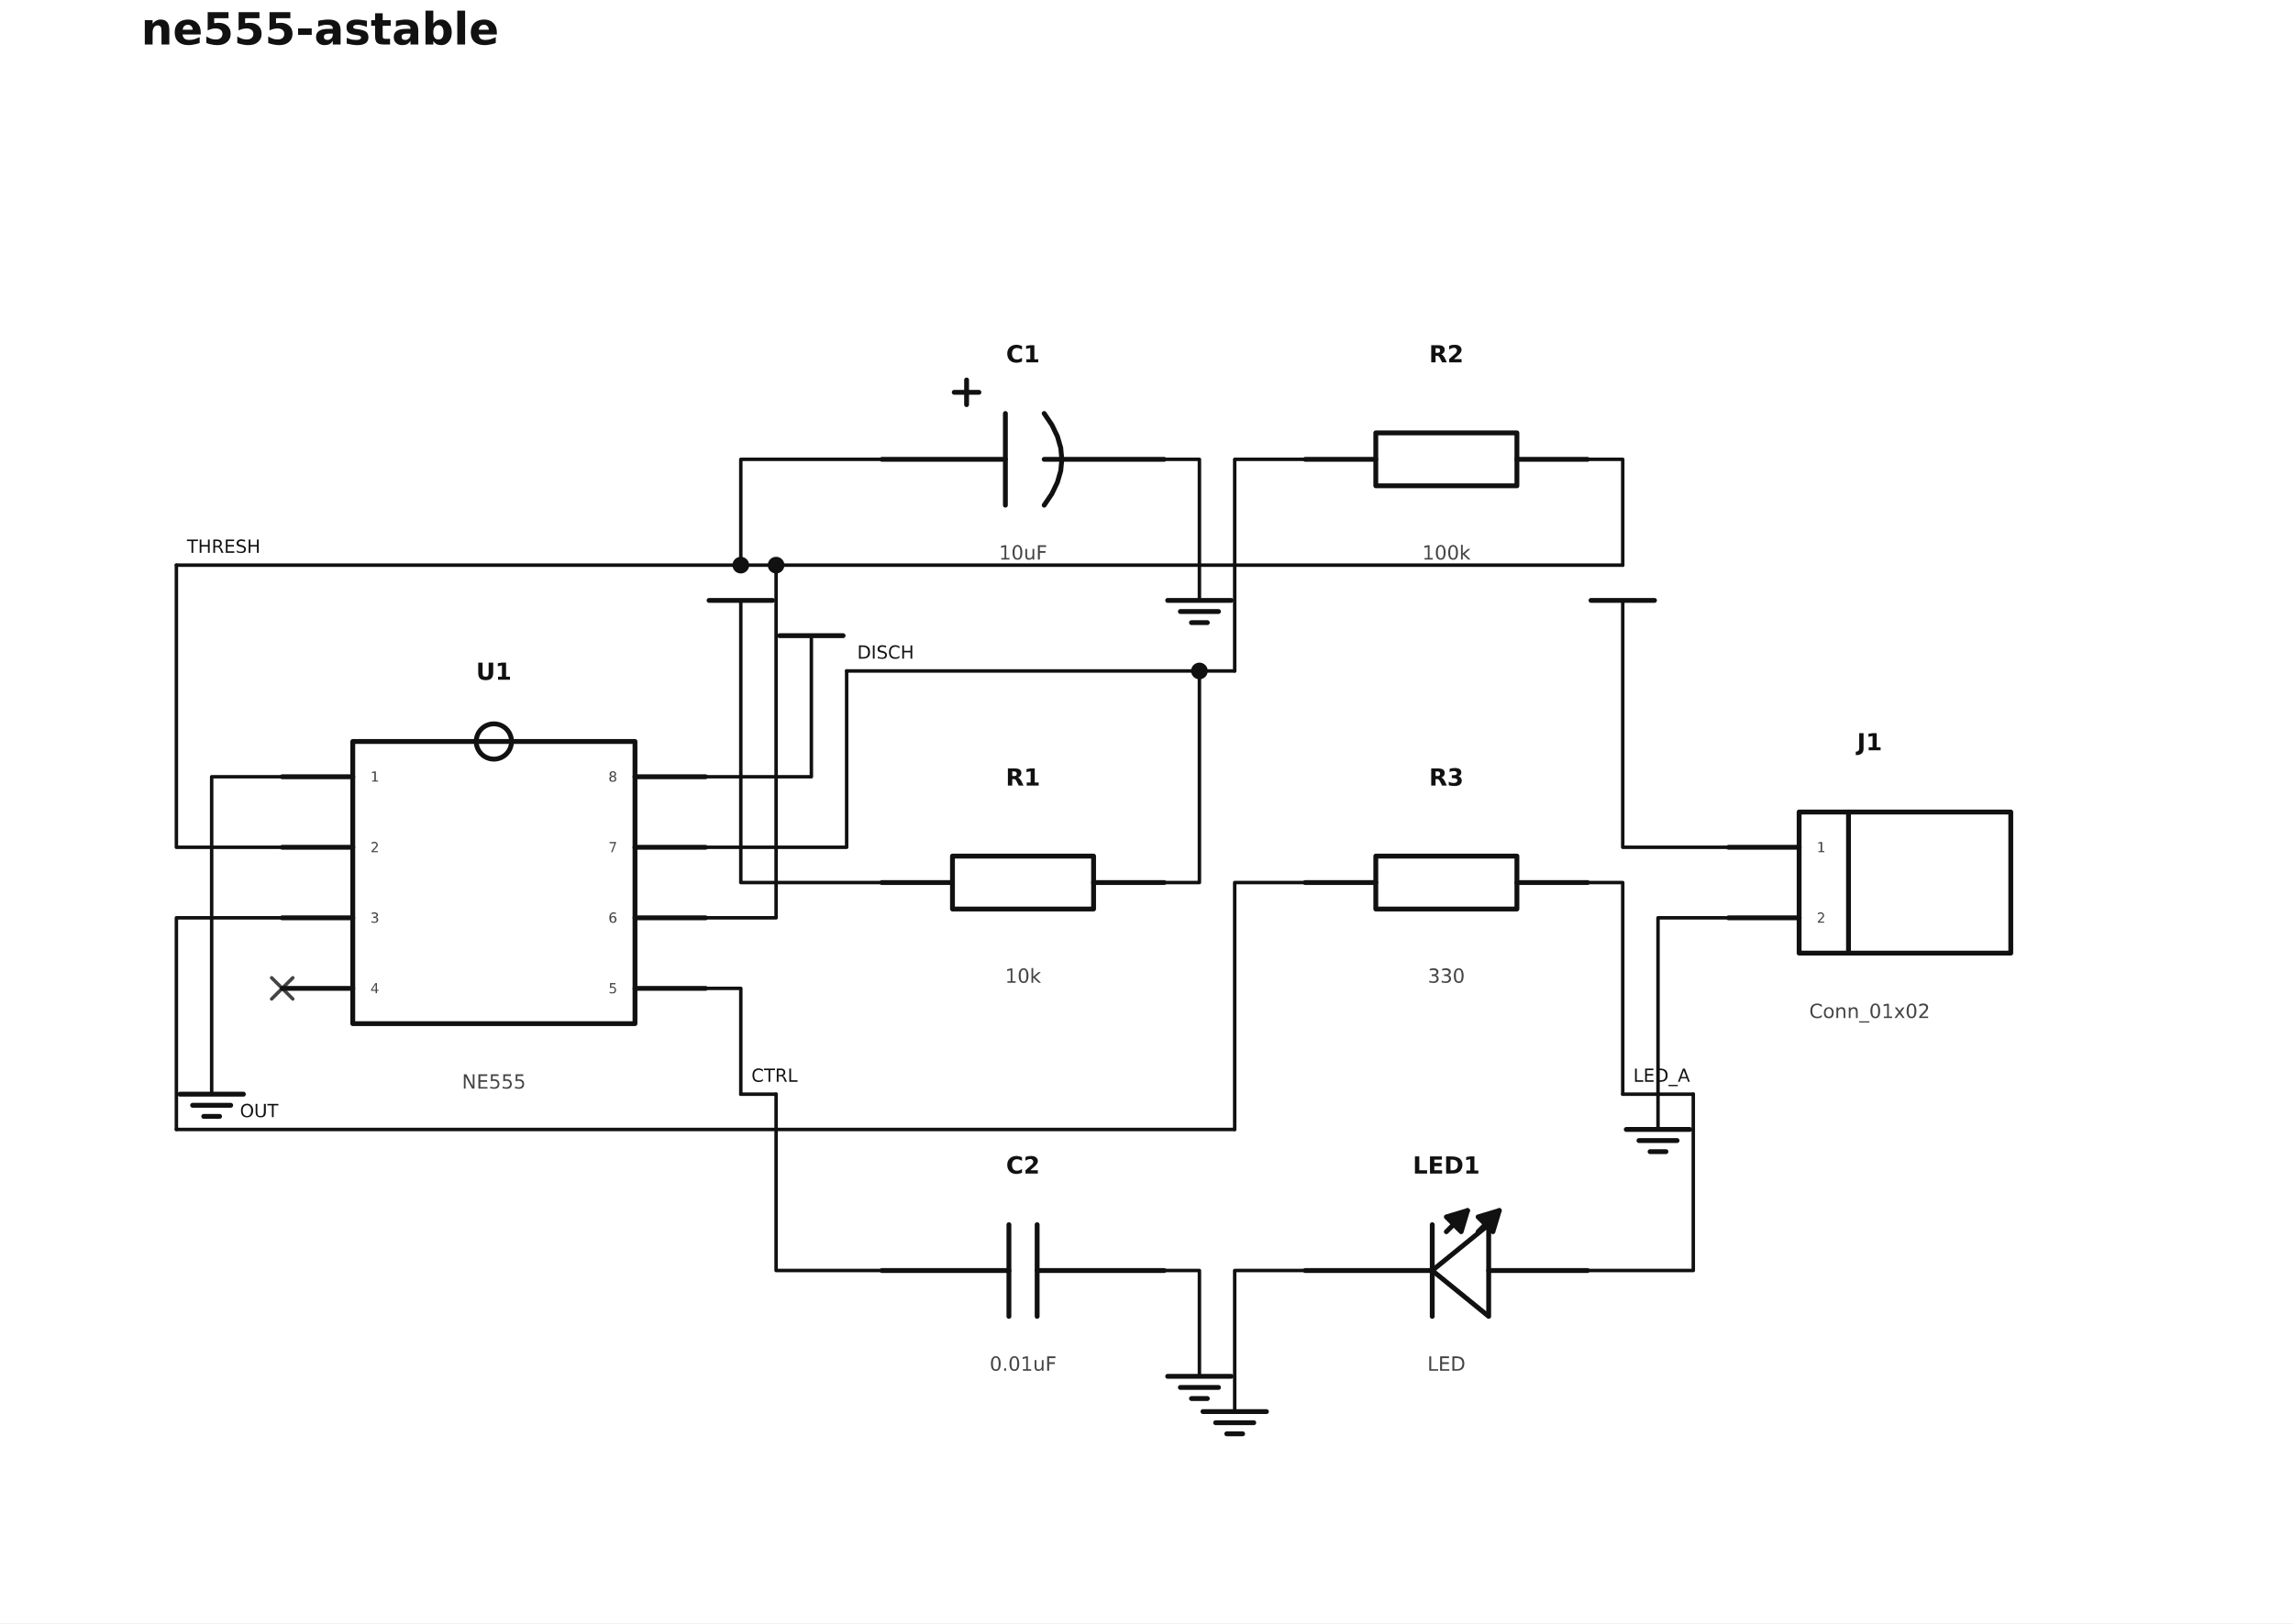
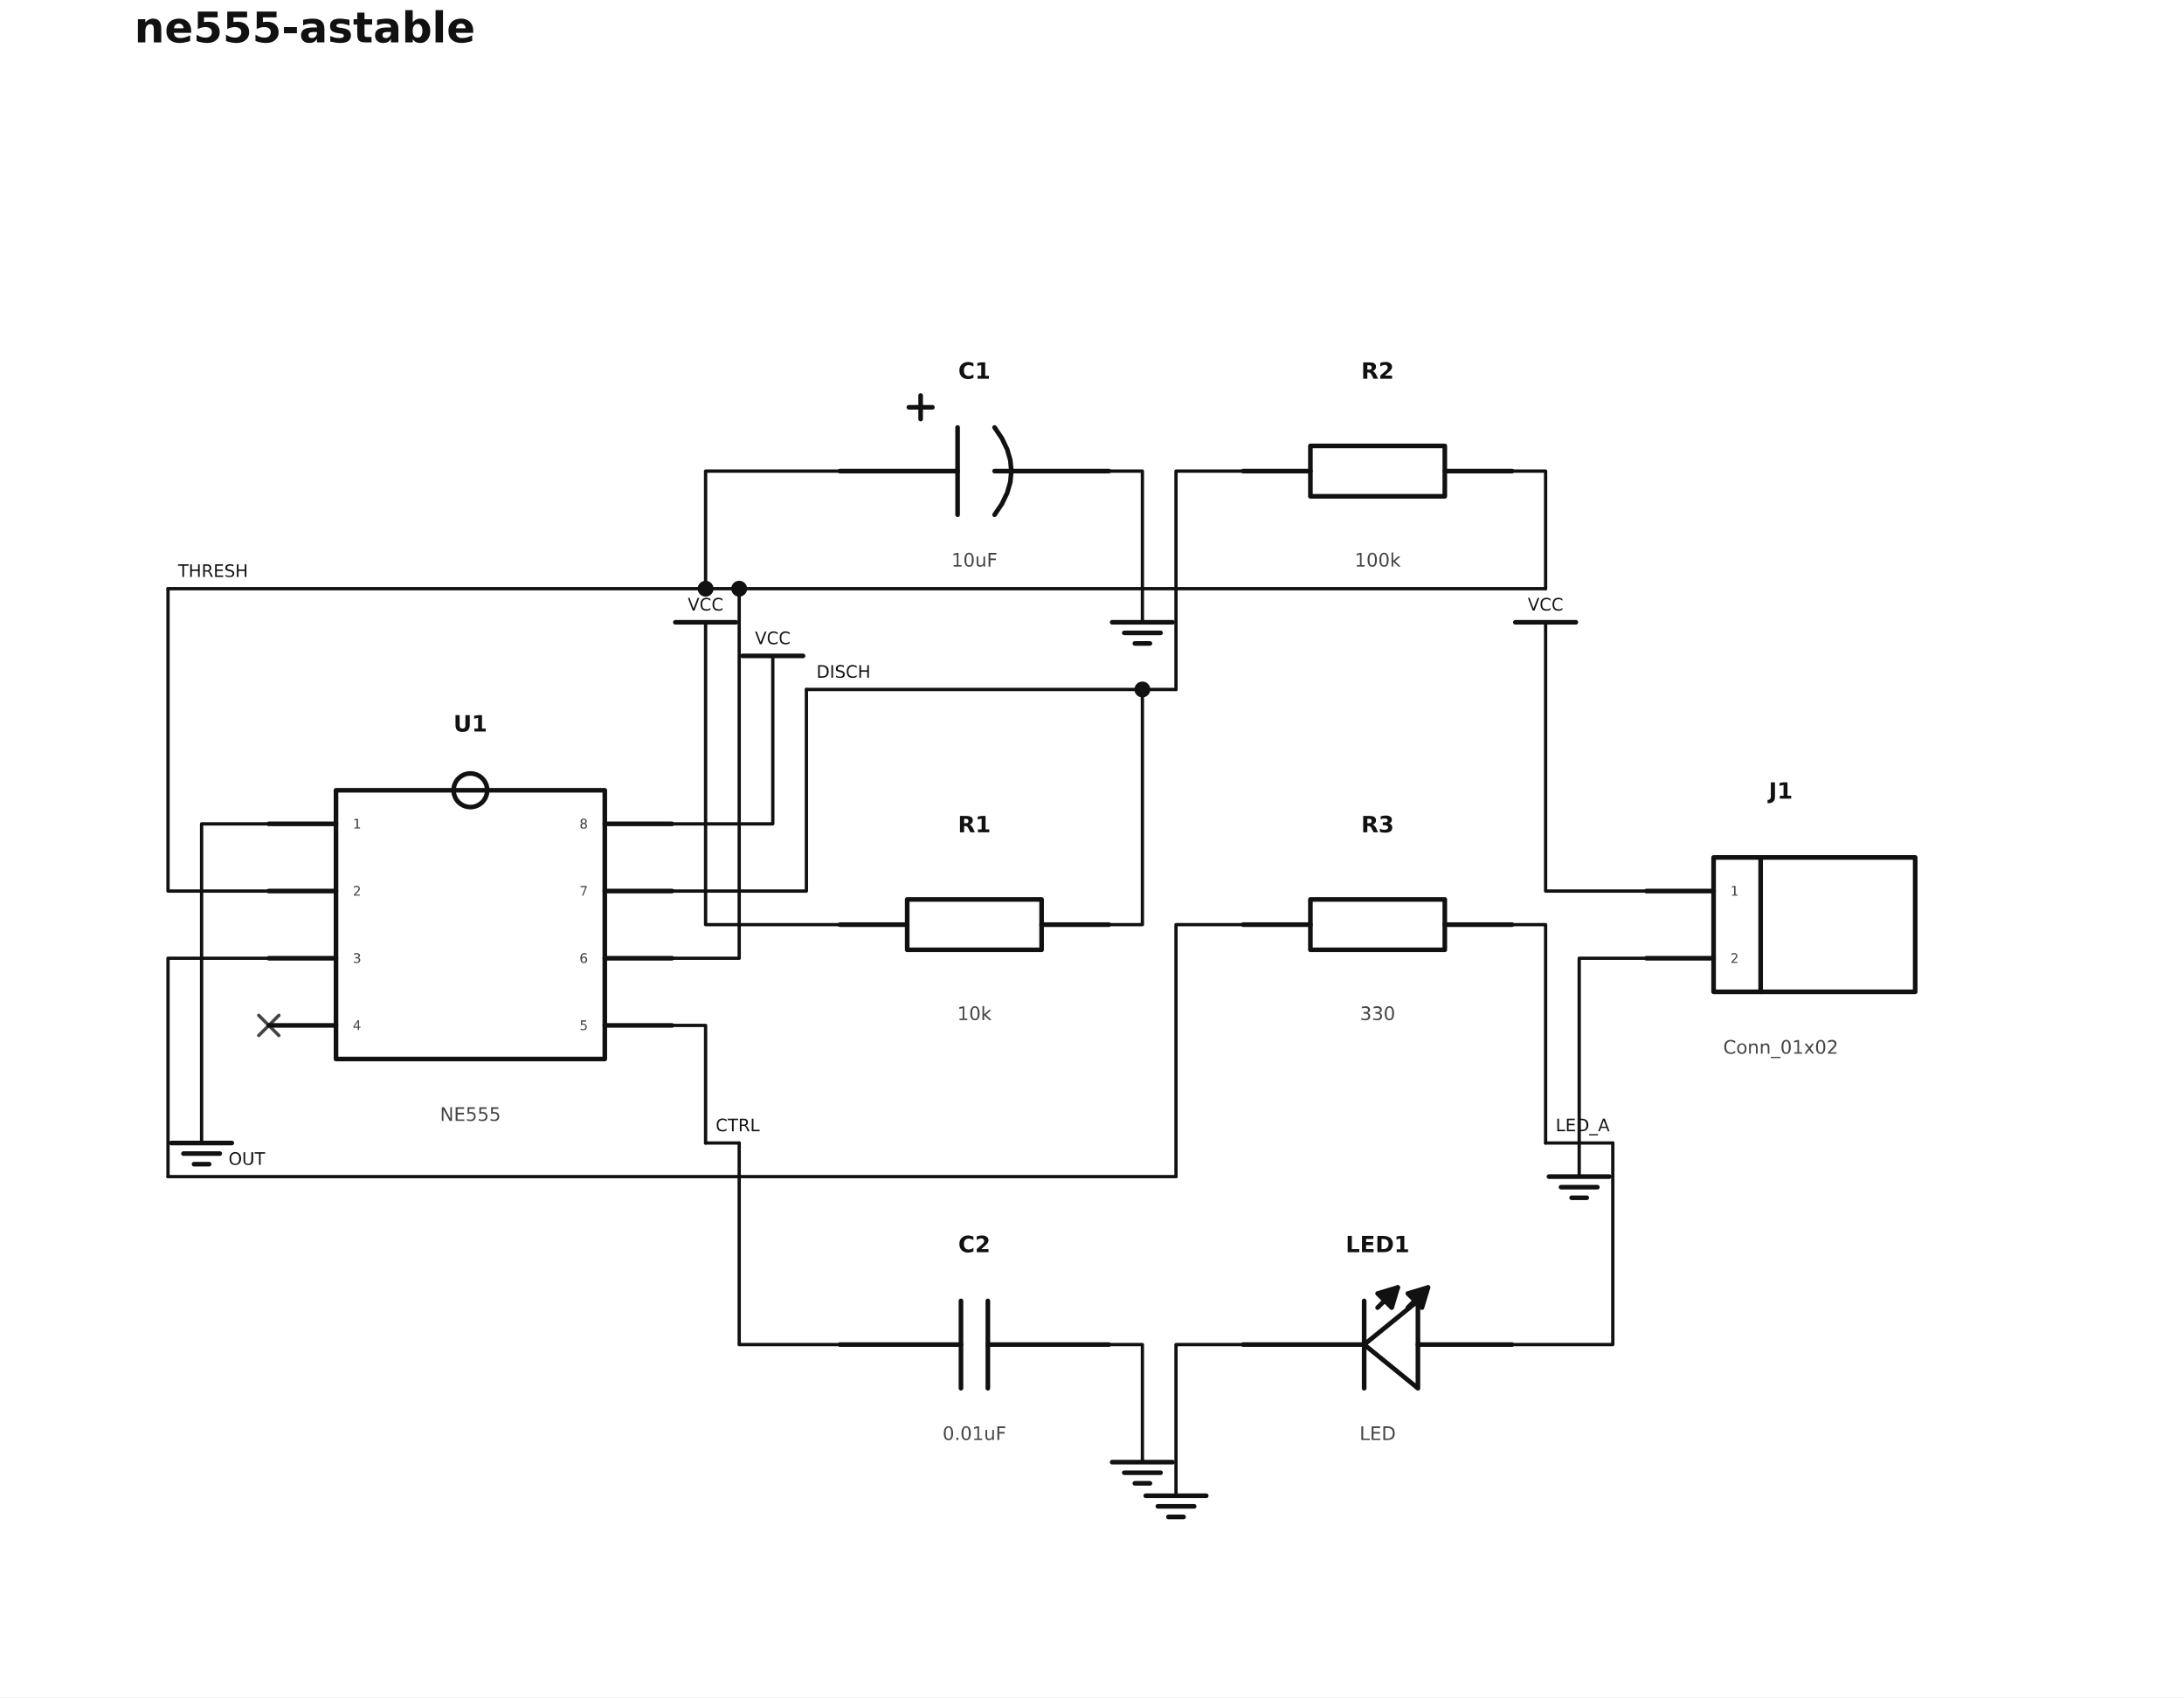
- <svg xmlns="http://www.w3.org/2000/svg" version="1.1" width="165.1mm" height="116.9mm" viewBox="0 -7.68 165.1 116.9">
-   <rect x="0" y="-7.68" width="165.1" height="116.9" fill="#ffffff" />
+ <svg xmlns="http://www.w3.org/2000/svg" version="1.1" width="165.1mm" height="128.33mm" viewBox="0 -7.68 165.1 128.33">
+   <rect x="0" y="-7.68" width="165.1" height="128.33" fill="#ffffff" />
  <text x="10.16" y="-4.48" font-size="3.2" fill="#111111" text-anchor="start" font-family="DejaVu Sans, Helvetica, Arial, sans-serif" font-weight="bold">ne555-astable</text>
  <g stroke-linecap="round" stroke-linejoin="round">
-     <polyline points="20.32,58.42 12.7,58.42 12.7,73.66" fill="none" stroke="#111111" stroke-width="0.25" />
-     <polyline points="93.98,55.88 88.9,55.88 88.9,73.66" fill="none" stroke="#111111" stroke-width="0.25" />
-     <polyline points="12.7,73.66 88.9,73.66" fill="none" stroke="#111111" stroke-width="0.25" />
-     <polyline points="114.3,55.88 116.84,55.88 116.84,71.12" fill="none" stroke="#111111" stroke-width="0.25" />
-     <polyline points="114.3,83.82 121.92,83.82 121.92,71.12" fill="none" stroke="#111111" stroke-width="0.25" />
-     <polyline points="116.84,71.12 121.92,71.12" fill="none" stroke="#111111" stroke-width="0.25" />
-     <polyline points="20.32,53.34 12.7,53.34 12.7,33.02" fill="none" stroke="#111111" stroke-width="0.25" />
-     <polyline points="50.8,58.42 55.88,58.42 55.88,33.02" fill="none" stroke="#111111" stroke-width="0.25" />
-     <polyline points="114.3,25.4 116.84,25.4 116.84,33.02" fill="none" stroke="#111111" stroke-width="0.25" />
-     <polyline points="63.5,25.4 53.34,25.4 53.34,33.02" fill="none" stroke="#111111" stroke-width="0.25" />
-     <polyline points="12.7,33.02 116.84,33.02" fill="none" stroke="#111111" stroke-width="0.25" />
-     <polyline points="50.8,53.34 60.96,53.34 60.96,40.64" fill="none" stroke="#111111" stroke-width="0.25" />
-     <polyline points="83.82,55.88 86.36,55.88 86.36,40.64" fill="none" stroke="#111111" stroke-width="0.25" />
-     <polyline points="93.98,25.4 88.9,25.4 88.9,40.64" fill="none" stroke="#111111" stroke-width="0.25" />
-     <polyline points="60.96,40.64 88.9,40.64" fill="none" stroke="#111111" stroke-width="0.25" />
-     <polyline points="50.8,63.5 53.34,63.5 53.34,71.12" fill="none" stroke="#111111" stroke-width="0.25" />
-     <polyline points="63.5,83.82 55.88,83.82 55.88,71.12" fill="none" stroke="#111111" stroke-width="0.25" />
-     <polyline points="53.34,71.12 55.88,71.12" fill="none" stroke="#111111" stroke-width="0.25" />
-     <polyline points="50.8,48.26 58.42,48.26 58.42,38.1" fill="none" stroke="#111111" stroke-width="0.25" />
-     <line x1="56.134" y1="38.1" x2="60.706" y2="38.1" stroke="#111111" stroke-width="0.35" />
-     <polyline points="63.5,55.88 53.34,55.88 53.34,35.56" fill="none" stroke="#111111" stroke-width="0.25" />
-     <line x1="51.054" y1="35.56" x2="55.626" y2="35.56" stroke="#111111" stroke-width="0.35" />
-     <polyline points="124.46,53.34 116.84,53.34 116.84,35.56" fill="none" stroke="#111111" stroke-width="0.25" />
-     <line x1="114.554" y1="35.56" x2="119.126" y2="35.56" stroke="#111111" stroke-width="0.35" />
-     <polyline points="20.32,48.26 15.24,48.26 15.24,71.12" fill="none" stroke="#111111" stroke-width="0.25" />
-     <line x1="12.954" y1="71.12" x2="17.526" y2="71.12" stroke="#111111" stroke-width="0.35" />
-     <line x1="13.868" y1="71.92" x2="16.612" y2="71.92" stroke="#111111" stroke-width="0.35" />
-     <line x1="14.668" y1="72.72" x2="15.811" y2="72.72" stroke="#111111" stroke-width="0.35" />
-     <polyline points="83.82,25.4 86.36,25.4 86.36,35.56" fill="none" stroke="#111111" stroke-width="0.25" />
-     <line x1="84.074" y1="35.56" x2="88.646" y2="35.56" stroke="#111111" stroke-width="0.35" />
-     <line x1="84.988" y1="36.36" x2="87.732" y2="36.36" stroke="#111111" stroke-width="0.35" />
-     <line x1="85.788" y1="37.16" x2="86.931" y2="37.16" stroke="#111111" stroke-width="0.35" />
-     <polyline points="83.82,83.82 86.36,83.82 86.36,91.44" fill="none" stroke="#111111" stroke-width="0.25" />
-     <line x1="84.074" y1="91.44" x2="88.646" y2="91.44" stroke="#111111" stroke-width="0.35" />
-     <line x1="84.988" y1="92.24" x2="87.732" y2="92.24" stroke="#111111" stroke-width="0.35" />
-     <line x1="85.788" y1="93.04" x2="86.931" y2="93.04" stroke="#111111" stroke-width="0.35" />
-     <polyline points="93.98,83.82 88.9,83.82 88.9,93.98" fill="none" stroke="#111111" stroke-width="0.25" />
-     <line x1="86.614" y1="93.98" x2="91.186" y2="93.98" stroke="#111111" stroke-width="0.35" />
-     <line x1="87.528" y1="94.78" x2="90.272" y2="94.78" stroke="#111111" stroke-width="0.35" />
-     <line x1="88.329" y1="95.58" x2="89.472" y2="95.58" stroke="#111111" stroke-width="0.35" />
-     <polyline points="124.46,58.42 119.38,58.42 119.38,73.66" fill="none" stroke="#111111" stroke-width="0.25" />
-     <line x1="117.094" y1="73.66" x2="121.666" y2="73.66" stroke="#111111" stroke-width="0.35" />
-     <line x1="118.008" y1="74.46" x2="120.752" y2="74.46" stroke="#111111" stroke-width="0.35" />
-     <line x1="118.808" y1="75.26" x2="119.951" y2="75.26" stroke="#111111" stroke-width="0.35" />
-     <circle cx="55.88" cy="33.02" r="0.6" fill="#111111" />
-     <circle cx="53.34" cy="33.02" r="0.6" fill="#111111" />
-     <circle cx="86.36" cy="40.64" r="0.6" fill="#111111" />
-     <line x1="19.558" y1="62.738" x2="21.082" y2="64.262" stroke="#444444" stroke-width="0.25" />
-     <line x1="19.558" y1="64.262" x2="21.082" y2="62.738" stroke="#444444" stroke-width="0.25" />
-     <g transform="translate(63.5,20.32)">
+     <polyline points="20.32,64.77 12.7,64.77 12.7,81.28" fill="none" stroke="#111111" stroke-width="0.25" />
+     <polyline points="93.98,62.23 88.9,62.23 88.9,81.28" fill="none" stroke="#111111" stroke-width="0.25" />
+     <polyline points="12.7,81.28 88.9,81.28" fill="none" stroke="#111111" stroke-width="0.25" />
+     <polyline points="114.3,62.23 116.84,62.23 116.84,78.74" fill="none" stroke="#111111" stroke-width="0.25" />
+     <polyline points="114.3,93.98 121.92,93.98 121.92,78.74" fill="none" stroke="#111111" stroke-width="0.25" />
+     <polyline points="116.84,78.74 121.92,78.74" fill="none" stroke="#111111" stroke-width="0.25" />
+     <polyline points="20.32,59.69 12.7,59.69 12.7,36.83" fill="none" stroke="#111111" stroke-width="0.25" />
+     <polyline points="50.8,64.77 55.88,64.77 55.88,36.83" fill="none" stroke="#111111" stroke-width="0.25" />
+     <polyline points="114.3,27.94 116.84,27.94 116.84,36.83" fill="none" stroke="#111111" stroke-width="0.25" />
+     <polyline points="63.5,27.94 53.34,27.94 53.34,36.83" fill="none" stroke="#111111" stroke-width="0.25" />
+     <polyline points="12.7,36.83 116.84,36.83" fill="none" stroke="#111111" stroke-width="0.25" />
+     <polyline points="50.8,59.69 60.96,59.69 60.96,44.45" fill="none" stroke="#111111" stroke-width="0.25" />
+     <polyline points="83.82,62.23 86.36,62.23 86.36,44.45" fill="none" stroke="#111111" stroke-width="0.25" />
+     <polyline points="93.98,27.94 88.9,27.94 88.9,44.45" fill="none" stroke="#111111" stroke-width="0.25" />
+     <polyline points="60.96,44.45 88.9,44.45" fill="none" stroke="#111111" stroke-width="0.25" />
+     <polyline points="50.8,69.85 53.34,69.85 53.34,78.74" fill="none" stroke="#111111" stroke-width="0.25" />
+     <polyline points="63.5,93.98 55.88,93.98 55.88,78.74" fill="none" stroke="#111111" stroke-width="0.25" />
+     <polyline points="53.34,78.74 55.88,78.74" fill="none" stroke="#111111" stroke-width="0.25" />
+     <polyline points="50.8,54.61 58.42,54.61 58.42,41.91" fill="none" stroke="#111111" stroke-width="0.25" />
+     <line x1="56.134" y1="41.91" x2="60.706" y2="41.91" stroke="#111111" stroke-width="0.35" />
+     <polyline points="63.5,62.23 53.34,62.23 53.34,39.37" fill="none" stroke="#111111" stroke-width="0.25" />
+     <line x1="51.054" y1="39.37" x2="55.626" y2="39.37" stroke="#111111" stroke-width="0.35" />
+     <polyline points="124.46,59.69 116.84,59.69 116.84,39.37" fill="none" stroke="#111111" stroke-width="0.25" />
+     <line x1="114.554" y1="39.37" x2="119.126" y2="39.37" stroke="#111111" stroke-width="0.35" />
+     <polyline points="20.32,54.61 15.24,54.61 15.24,78.74" fill="none" stroke="#111111" stroke-width="0.25" />
+     <line x1="12.954" y1="78.74" x2="17.526" y2="78.74" stroke="#111111" stroke-width="0.35" />
+     <line x1="13.868" y1="79.54" x2="16.612" y2="79.54" stroke="#111111" stroke-width="0.35" />
+     <line x1="14.668" y1="80.34" x2="15.811" y2="80.34" stroke="#111111" stroke-width="0.35" />
+     <polyline points="83.82,27.94 86.36,27.94 86.36,39.37" fill="none" stroke="#111111" stroke-width="0.25" />
+     <line x1="84.074" y1="39.37" x2="88.646" y2="39.37" stroke="#111111" stroke-width="0.35" />
+     <line x1="84.988" y1="40.17" x2="87.732" y2="40.17" stroke="#111111" stroke-width="0.35" />
+     <line x1="85.788" y1="40.97" x2="86.931" y2="40.97" stroke="#111111" stroke-width="0.35" />
+     <polyline points="83.82,93.98 86.36,93.98 86.36,102.87" fill="none" stroke="#111111" stroke-width="0.25" />
+     <line x1="84.074" y1="102.87" x2="88.646" y2="102.87" stroke="#111111" stroke-width="0.35" />
+     <line x1="84.988" y1="103.67" x2="87.732" y2="103.67" stroke="#111111" stroke-width="0.35" />
+     <line x1="85.788" y1="104.47" x2="86.931" y2="104.47" stroke="#111111" stroke-width="0.35" />
+     <polyline points="93.98,93.98 88.9,93.98 88.9,105.41" fill="none" stroke="#111111" stroke-width="0.25" />
+     <line x1="86.614" y1="105.41" x2="91.186" y2="105.41" stroke="#111111" stroke-width="0.35" />
+     <line x1="87.528" y1="106.21" x2="90.272" y2="106.21" stroke="#111111" stroke-width="0.35" />
+     <line x1="88.329" y1="107.01" x2="89.472" y2="107.01" stroke="#111111" stroke-width="0.35" />
+     <polyline points="124.46,64.77 119.38,64.77 119.38,81.28" fill="none" stroke="#111111" stroke-width="0.25" />
+     <line x1="117.094" y1="81.28" x2="121.666" y2="81.28" stroke="#111111" stroke-width="0.35" />
+     <line x1="118.008" y1="82.08" x2="120.752" y2="82.08" stroke="#111111" stroke-width="0.35" />
+     <line x1="118.808" y1="82.88" x2="119.951" y2="82.88" stroke="#111111" stroke-width="0.35" />
+     <circle cx="55.88" cy="36.83" r="0.6" fill="#111111" />
+     <circle cx="53.34" cy="36.83" r="0.6" fill="#111111" />
+     <circle cx="86.36" cy="44.45" r="0.6" fill="#111111" />
+     <line x1="19.558" y1="69.088" x2="21.082" y2="70.612" stroke="#444444" stroke-width="0.25" />
+     <line x1="19.558" y1="70.612" x2="21.082" y2="69.088" stroke="#444444" stroke-width="0.25" />
+     <g transform="translate(63.5,22.86)">
      <polyline points="0,5.08 8.89,5.08" fill="none" stroke="#111111" stroke-width="0.35" />
      <polyline points="11.684,5.08 20.32,5.08" fill="none" stroke="#111111" stroke-width="0.35" />
      <polyline points="8.89,1.778 8.89,8.382" fill="none" stroke="#111111" stroke-width="0.35" />
      <polyline points="11.684,1.778 12.24,2.603 12.636,3.429 12.875,4.255 12.954,5.08 12.875,5.905 12.636,6.731 12.24,7.556 11.684,8.382" fill="none" stroke="#111111" stroke-width="0.35" />
      <polyline points="5.207,0.254 6.985,0.254" fill="none" stroke="#111111" stroke-width="0.35" />
      <polyline points="6.096,-0.635 6.096,1.143" fill="none" stroke="#111111" stroke-width="0.35" />
    </g>
-     <g transform="translate(63.5,78.74)">
+     <g transform="translate(63.5,88.9)">
      <polyline points="0,5.08 9.144,5.08" fill="none" stroke="#111111" stroke-width="0.35" />
      <polyline points="11.176,5.08 20.32,5.08" fill="none" stroke="#111111" stroke-width="0.35" />
      <polyline points="9.144,1.778 9.144,8.382" fill="none" stroke="#111111" stroke-width="0.35" />
      <polyline points="11.176,1.778 11.176,8.382" fill="none" stroke="#111111" stroke-width="0.35" />
    </g>
-     <g transform="translate(124.46,48.26)">
+     <g transform="translate(124.46,54.61)">
      <polygon points="5.08,2.54 20.32,2.54 20.32,12.7 5.08,12.7" fill="none" stroke="#111111" stroke-width="0.35" />
      <polyline points="0,5.08 5.08,5.08" fill="none" stroke="#111111" stroke-width="0.35" />
      <polyline points="0,10.16 5.08,10.16" fill="none" stroke="#111111" stroke-width="0.35" />
      <polyline points="8.636,2.54 8.636,12.7" fill="none" stroke="#111111" stroke-width="0.35" />
    </g>
-     <g transform="translate(93.98,78.74)">
+     <g transform="translate(93.98,88.9)">
      <polyline points="0,5.08 9.144,5.08" fill="none" stroke="#111111" stroke-width="0.35" />
      <polyline points="13.208,5.08 20.32,5.08" fill="none" stroke="#111111" stroke-width="0.35" />
      <polyline points="9.144,1.778 9.144,8.382" fill="none" stroke="#111111" stroke-width="0.35" />
      <polygon points="13.208,1.778 13.208,8.382 9.144,5.08" fill="none" stroke="#111111" stroke-width="0.35" />
      <polyline points="10.16,2.286 11.684,0.762" fill="none" stroke="#111111" stroke-width="0.35" />
      <polygon points="11.684,0.762 10.16,1.219 11.227,2.286" fill="#111111" stroke="#111111" stroke-width="0.35" />
      <polyline points="12.446,2.286 13.97,0.762" fill="none" stroke="#111111" stroke-width="0.35" />
      <polygon points="13.97,0.762 12.446,1.219 13.513,2.286" fill="#111111" stroke="#111111" stroke-width="0.35" />
    </g>
-     <g transform="translate(63.5,50.8)">
+     <g transform="translate(63.5,57.15)">
      <polyline points="0,5.08 5.08,5.08" fill="none" stroke="#111111" stroke-width="0.35" />
      <polyline points="15.24,5.08 20.32,5.08" fill="none" stroke="#111111" stroke-width="0.35" />
      <polygon points="5.08,3.175 15.24,3.175 15.24,6.985 5.08,6.985" fill="none" stroke="#111111" stroke-width="0.35" />
    </g>
-     <g transform="translate(93.98,20.32)">
+     <g transform="translate(93.98,22.86)">
      <polyline points="0,5.08 5.08,5.08" fill="none" stroke="#111111" stroke-width="0.35" />
      <polyline points="15.24,5.08 20.32,5.08" fill="none" stroke="#111111" stroke-width="0.35" />
      <polygon points="5.08,3.175 15.24,3.175 15.24,6.985 5.08,6.985" fill="none" stroke="#111111" stroke-width="0.35" />
    </g>
-     <g transform="translate(93.98,50.8)">
+     <g transform="translate(93.98,57.15)">
      <polyline points="0,5.08 5.08,5.08" fill="none" stroke="#111111" stroke-width="0.35" />
      <polyline points="15.24,5.08 20.32,5.08" fill="none" stroke="#111111" stroke-width="0.35" />
      <polygon points="5.08,3.175 15.24,3.175 15.24,6.985 5.08,6.985" fill="none" stroke="#111111" stroke-width="0.35" />
    </g>
-     <g transform="translate(20.32,43.18)">
+     <g transform="translate(20.32,49.53)">
      <polygon points="5.08,2.54 25.4,2.54 25.4,22.86 5.08,22.86" fill="none" stroke="#111111" stroke-width="0.35" />
      <polyline points="0,5.08 5.08,5.08" fill="none" stroke="#111111" stroke-width="0.35" />
      <polyline points="0,10.16 5.08,10.16" fill="none" stroke="#111111" stroke-width="0.35" />
      <polyline points="0,15.24 5.08,15.24" fill="none" stroke="#111111" stroke-width="0.35" />
      <polyline points="0,20.32 5.08,20.32" fill="none" stroke="#111111" stroke-width="0.35" />
      <polyline points="25.4,5.08 30.48,5.08" fill="none" stroke="#111111" stroke-width="0.35" />
      <polyline points="25.4,10.16 30.48,10.16" fill="none" stroke="#111111" stroke-width="0.35" />
      <polyline points="25.4,15.24 30.48,15.24" fill="none" stroke="#111111" stroke-width="0.35" />
      <polyline points="25.4,20.32 30.48,20.32" fill="none" stroke="#111111" stroke-width="0.35" />
      <circle cx="15.24" cy="2.54" r="1.27" fill="none" stroke="#111111" stroke-width="0.35" />
    </g>
  </g>
-   <text x="73.66" y="18.415" font-size="1.7" fill="#111111" text-anchor="middle" font-family="DejaVu Sans, Helvetica, Arial, sans-serif" font-weight="bold">C1</text>
-   <text x="73.66" y="32.616" font-size="1.4" fill="#444444" text-anchor="middle" font-family="DejaVu Sans, Helvetica, Arial, sans-serif">10uF</text>
-   <text x="73.66" y="76.835" font-size="1.7" fill="#111111" text-anchor="middle" font-family="DejaVu Sans, Helvetica, Arial, sans-serif" font-weight="bold">C2</text>
-   <text x="73.66" y="91.036" font-size="1.4" fill="#444444" text-anchor="middle" font-family="DejaVu Sans, Helvetica, Arial, sans-serif">0.01uF</text>
-   <text x="134.62" y="46.355" font-size="1.7" fill="#111111" text-anchor="middle" font-family="DejaVu Sans, Helvetica, Arial, sans-serif" font-weight="bold">J1</text>
-   <text x="134.62" y="65.636" font-size="1.4" fill="#444444" text-anchor="middle" font-family="DejaVu Sans, Helvetica, Arial, sans-serif">Conn_01x02</text>
-   <text x="130.81" y="53.69" font-size="1" fill="#444444" text-anchor="start" font-family="DejaVu Sans, Helvetica, Arial, sans-serif">1</text>
-   <text x="130.81" y="58.77" font-size="1" fill="#444444" text-anchor="start" font-family="DejaVu Sans, Helvetica, Arial, sans-serif">2</text>
-   <text x="104.14" y="76.835" font-size="1.7" fill="#111111" text-anchor="middle" font-family="DejaVu Sans, Helvetica, Arial, sans-serif" font-weight="bold">LED1</text>
-   <text x="104.14" y="91.036" font-size="1.4" fill="#444444" text-anchor="middle" font-family="DejaVu Sans, Helvetica, Arial, sans-serif">LED</text>
-   <text x="73.66" y="48.895" font-size="1.7" fill="#111111" text-anchor="middle" font-family="DejaVu Sans, Helvetica, Arial, sans-serif" font-weight="bold">R1</text>
-   <text x="73.66" y="63.096" font-size="1.4" fill="#444444" text-anchor="middle" font-family="DejaVu Sans, Helvetica, Arial, sans-serif">10k</text>
-   <text x="104.14" y="18.415" font-size="1.7" fill="#111111" text-anchor="middle" font-family="DejaVu Sans, Helvetica, Arial, sans-serif" font-weight="bold">R2</text>
-   <text x="104.14" y="32.616" font-size="1.4" fill="#444444" text-anchor="middle" font-family="DejaVu Sans, Helvetica, Arial, sans-serif">100k</text>
-   <text x="104.14" y="48.895" font-size="1.7" fill="#111111" text-anchor="middle" font-family="DejaVu Sans, Helvetica, Arial, sans-serif" font-weight="bold">R3</text>
-   <text x="104.14" y="63.096" font-size="1.4" fill="#444444" text-anchor="middle" font-family="DejaVu Sans, Helvetica, Arial, sans-serif">330</text>
-   <text x="35.56" y="41.275" font-size="1.7" fill="#111111" text-anchor="middle" font-family="DejaVu Sans, Helvetica, Arial, sans-serif" font-weight="bold">U1</text>
-   <text x="35.56" y="70.716" font-size="1.4" fill="#444444" text-anchor="middle" font-family="DejaVu Sans, Helvetica, Arial, sans-serif">NE555</text>
-   <text x="26.67" y="48.61" font-size="1" fill="#444444" text-anchor="start" font-family="DejaVu Sans, Helvetica, Arial, sans-serif">1</text>
-   <text x="26.67" y="53.69" font-size="1" fill="#444444" text-anchor="start" font-family="DejaVu Sans, Helvetica, Arial, sans-serif">2</text>
-   <text x="26.67" y="58.77" font-size="1" fill="#444444" text-anchor="start" font-family="DejaVu Sans, Helvetica, Arial, sans-serif">3</text>
-   <text x="26.67" y="63.85" font-size="1" fill="#444444" text-anchor="start" font-family="DejaVu Sans, Helvetica, Arial, sans-serif">4</text>
-   <text x="44.45" y="48.61" font-size="1" fill="#444444" text-anchor="end" font-family="DejaVu Sans, Helvetica, Arial, sans-serif">8</text>
-   <text x="44.45" y="53.69" font-size="1" fill="#444444" text-anchor="end" font-family="DejaVu Sans, Helvetica, Arial, sans-serif">7</text>
-   <text x="44.45" y="58.77" font-size="1" fill="#444444" text-anchor="end" font-family="DejaVu Sans, Helvetica, Arial, sans-serif">6</text>
-   <text x="44.45" y="63.85" font-size="1" fill="#444444" text-anchor="end" font-family="DejaVu Sans, Helvetica, Arial, sans-serif">5</text>
-   <text x="17.272" y="72.771" font-size="1.3" fill="#111111" text-anchor="start" font-family="DejaVu Sans, Helvetica, Arial, sans-serif">OUT</text>
-   <text x="117.602" y="70.231" font-size="1.3" fill="#111111" text-anchor="start" font-family="DejaVu Sans, Helvetica, Arial, sans-serif">LED_A</text>
-   <text x="13.462" y="32.131" font-size="1.3" fill="#111111" text-anchor="start" font-family="DejaVu Sans, Helvetica, Arial, sans-serif">THRESH</text>
-   <text x="61.722" y="39.751" font-size="1.3" fill="#111111" text-anchor="start" font-family="DejaVu Sans, Helvetica, Arial, sans-serif">DISCH</text>
-   <text x="54.102" y="70.231" font-size="1.3" fill="#111111" text-anchor="start" font-family="DejaVu Sans, Helvetica, Arial, sans-serif">CTRL</text>
+   <text x="73.66" y="20.955" font-size="1.7" fill="#111111" text-anchor="middle" font-family="DejaVu Sans, Helvetica, Arial, sans-serif" font-weight="bold">C1</text>
+   <text x="73.66" y="35.156" font-size="1.4" fill="#444444" text-anchor="middle" font-family="DejaVu Sans, Helvetica, Arial, sans-serif">10uF</text>
+   <text x="73.66" y="86.995" font-size="1.7" fill="#111111" text-anchor="middle" font-family="DejaVu Sans, Helvetica, Arial, sans-serif" font-weight="bold">C2</text>
+   <text x="73.66" y="101.196" font-size="1.4" fill="#444444" text-anchor="middle" font-family="DejaVu Sans, Helvetica, Arial, sans-serif">0.01uF</text>
+   <text x="134.62" y="52.705" font-size="1.7" fill="#111111" text-anchor="middle" font-family="DejaVu Sans, Helvetica, Arial, sans-serif" font-weight="bold">J1</text>
+   <text x="134.62" y="71.986" font-size="1.4" fill="#444444" text-anchor="middle" font-family="DejaVu Sans, Helvetica, Arial, sans-serif">Conn_01x02</text>
+   <text x="130.81" y="60.04" font-size="1" fill="#444444" text-anchor="start" font-family="DejaVu Sans, Helvetica, Arial, sans-serif">1</text>
+   <text x="130.81" y="65.12" font-size="1" fill="#444444" text-anchor="start" font-family="DejaVu Sans, Helvetica, Arial, sans-serif">2</text>
+   <text x="104.14" y="86.995" font-size="1.7" fill="#111111" text-anchor="middle" font-family="DejaVu Sans, Helvetica, Arial, sans-serif" font-weight="bold">LED1</text>
+   <text x="104.14" y="101.196" font-size="1.4" fill="#444444" text-anchor="middle" font-family="DejaVu Sans, Helvetica, Arial, sans-serif">LED</text>
+   <text x="73.66" y="55.245" font-size="1.7" fill="#111111" text-anchor="middle" font-family="DejaVu Sans, Helvetica, Arial, sans-serif" font-weight="bold">R1</text>
+   <text x="73.66" y="69.446" font-size="1.4" fill="#444444" text-anchor="middle" font-family="DejaVu Sans, Helvetica, Arial, sans-serif">10k</text>
+   <text x="104.14" y="20.955" font-size="1.7" fill="#111111" text-anchor="middle" font-family="DejaVu Sans, Helvetica, Arial, sans-serif" font-weight="bold">R2</text>
+   <text x="104.14" y="35.156" font-size="1.4" fill="#444444" text-anchor="middle" font-family="DejaVu Sans, Helvetica, Arial, sans-serif">100k</text>
+   <text x="104.14" y="55.245" font-size="1.7" fill="#111111" text-anchor="middle" font-family="DejaVu Sans, Helvetica, Arial, sans-serif" font-weight="bold">R3</text>
+   <text x="104.14" y="69.446" font-size="1.4" fill="#444444" text-anchor="middle" font-family="DejaVu Sans, Helvetica, Arial, sans-serif">330</text>
+   <text x="35.56" y="47.625" font-size="1.7" fill="#111111" text-anchor="middle" font-family="DejaVu Sans, Helvetica, Arial, sans-serif" font-weight="bold">U1</text>
+   <text x="35.56" y="77.066" font-size="1.4" fill="#444444" text-anchor="middle" font-family="DejaVu Sans, Helvetica, Arial, sans-serif">NE555</text>
+   <text x="26.67" y="54.96" font-size="1" fill="#444444" text-anchor="start" font-family="DejaVu Sans, Helvetica, Arial, sans-serif">1</text>
+   <text x="26.67" y="60.04" font-size="1" fill="#444444" text-anchor="start" font-family="DejaVu Sans, Helvetica, Arial, sans-serif">2</text>
+   <text x="26.67" y="65.12" font-size="1" fill="#444444" text-anchor="start" font-family="DejaVu Sans, Helvetica, Arial, sans-serif">3</text>
+   <text x="26.67" y="70.2" font-size="1" fill="#444444" text-anchor="start" font-family="DejaVu Sans, Helvetica, Arial, sans-serif">4</text>
+   <text x="44.45" y="54.96" font-size="1" fill="#444444" text-anchor="end" font-family="DejaVu Sans, Helvetica, Arial, sans-serif">8</text>
+   <text x="44.45" y="60.04" font-size="1" fill="#444444" text-anchor="end" font-family="DejaVu Sans, Helvetica, Arial, sans-serif">7</text>
+   <text x="44.45" y="65.12" font-size="1" fill="#444444" text-anchor="end" font-family="DejaVu Sans, Helvetica, Arial, sans-serif">6</text>
+   <text x="44.45" y="70.2" font-size="1" fill="#444444" text-anchor="end" font-family="DejaVu Sans, Helvetica, Arial, sans-serif">5</text>
+   <text x="58.42" y="41.021" font-size="1.3" fill="#111111" text-anchor="middle" font-family="DejaVu Sans, Helvetica, Arial, sans-serif">VCC</text>
+   <text x="53.34" y="38.481" font-size="1.3" fill="#111111" text-anchor="middle" font-family="DejaVu Sans, Helvetica, Arial, sans-serif">VCC</text>
+   <text x="116.84" y="38.481" font-size="1.3" fill="#111111" text-anchor="middle" font-family="DejaVu Sans, Helvetica, Arial, sans-serif">VCC</text>
+   <text x="17.272" y="80.391" font-size="1.3" fill="#111111" text-anchor="start" font-family="DejaVu Sans, Helvetica, Arial, sans-serif">OUT</text>
+   <text x="117.602" y="77.851" font-size="1.3" fill="#111111" text-anchor="start" font-family="DejaVu Sans, Helvetica, Arial, sans-serif">LED_A</text>
+   <text x="13.462" y="35.941" font-size="1.3" fill="#111111" text-anchor="start" font-family="DejaVu Sans, Helvetica, Arial, sans-serif">THRESH</text>
+   <text x="61.722" y="43.561" font-size="1.3" fill="#111111" text-anchor="start" font-family="DejaVu Sans, Helvetica, Arial, sans-serif">DISCH</text>
+   <text x="54.102" y="77.851" font-size="1.3" fill="#111111" text-anchor="start" font-family="DejaVu Sans, Helvetica, Arial, sans-serif">CTRL</text>
</svg>
